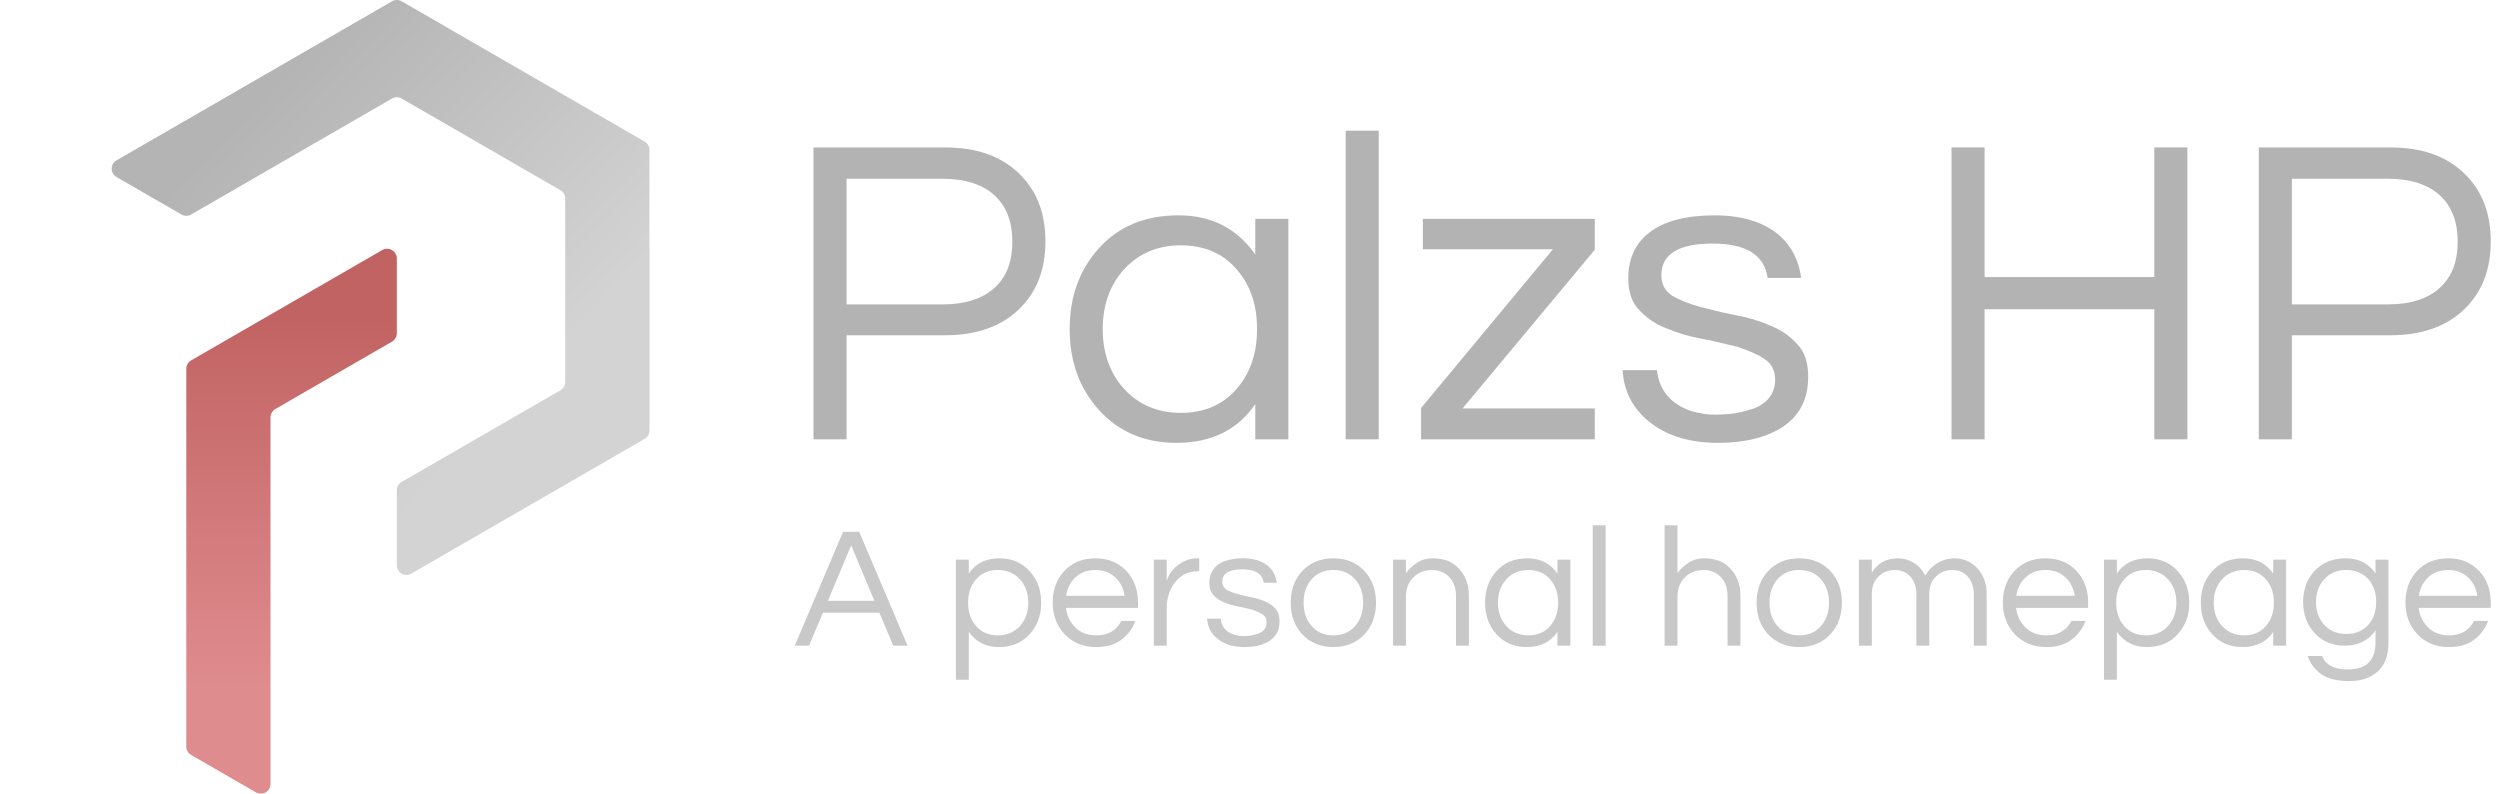
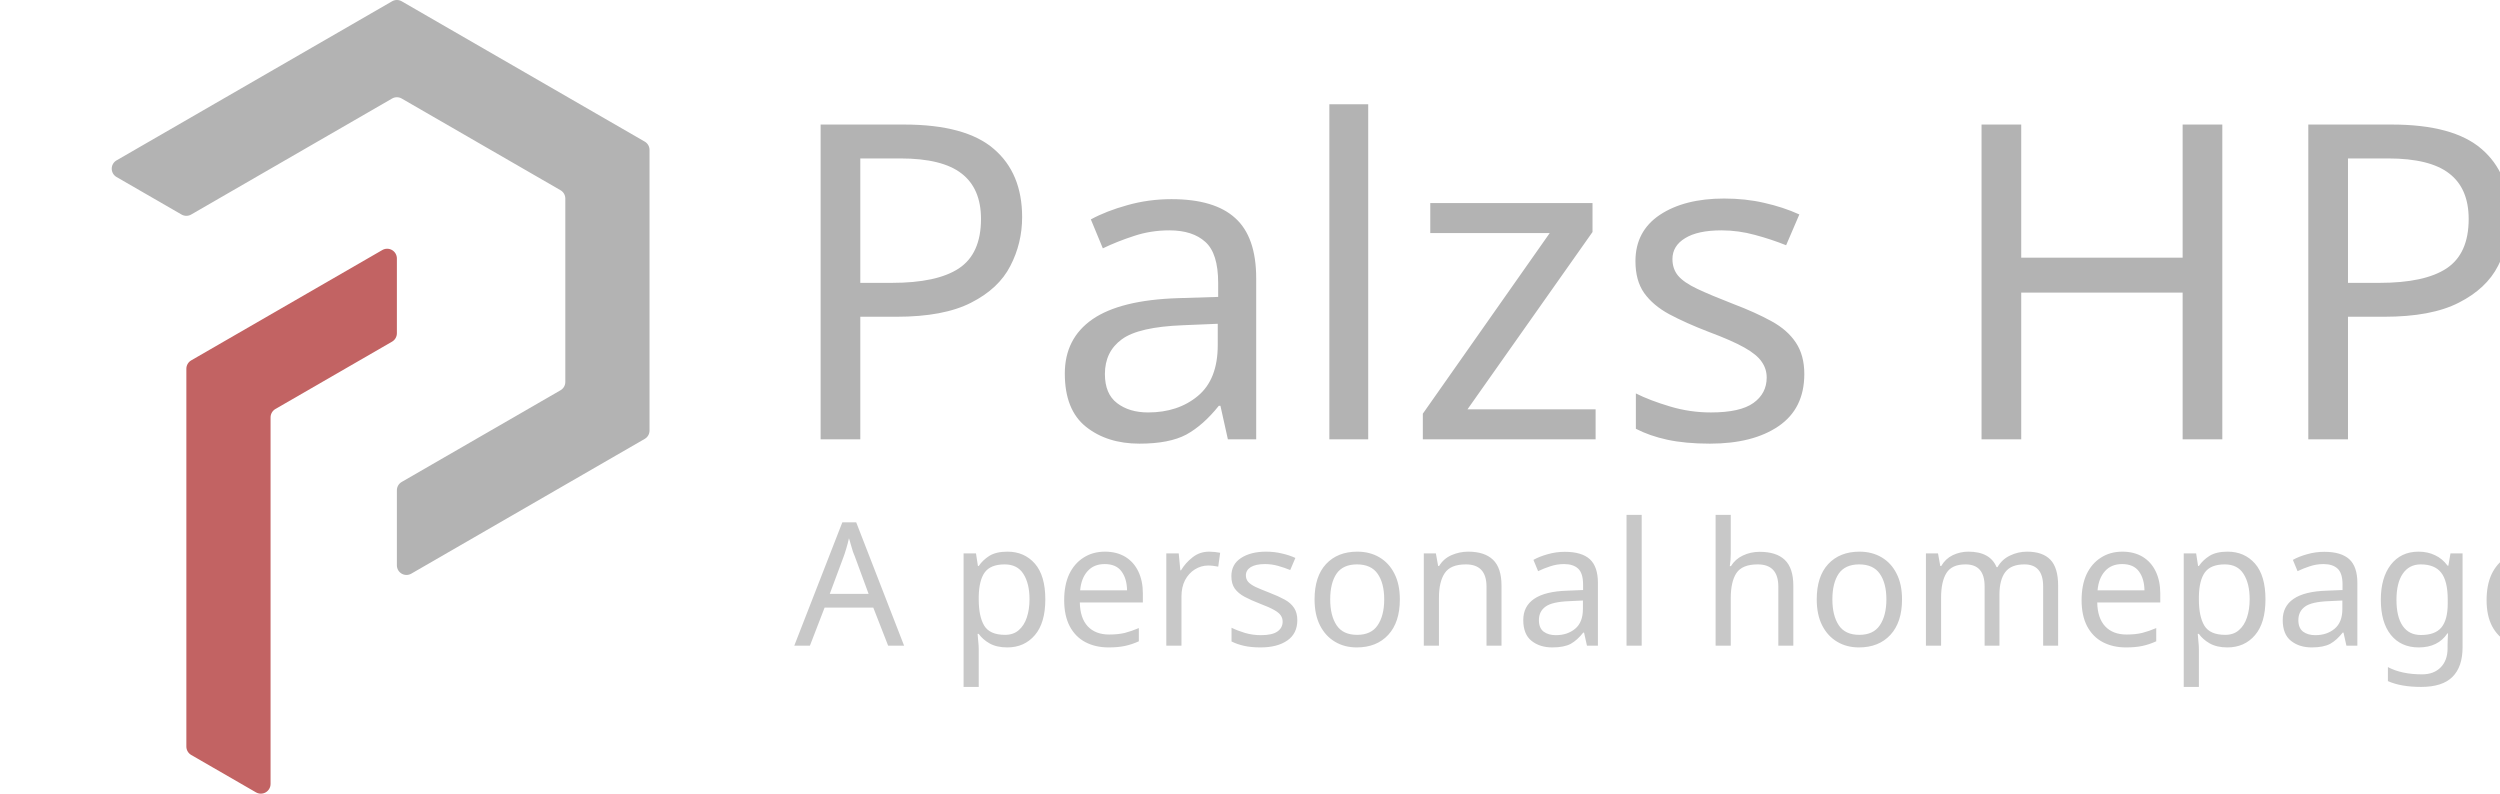
<svg xmlns="http://www.w3.org/2000/svg" width="100%" height="100%" viewBox="0 0 189 60" version="1.1" xml:space="preserve" style="fill-rule:evenodd;clip-rule:evenodd;stroke-linejoin:round;stroke-miterlimit:2;">
-   <g transform="matrix(1,0,0,1,-837.075,-40)">
+   <g transform="matrix(1,0,0,1,-1652.92,-144)">
    <g transform="matrix(1,0,0,1,787.075,0)">
-       <g transform="matrix(0.0622431,0,0,0.0622431,-2.76619,21.509)">
-         <path d="M1312.01,600.78C1315.66,598.67 1320.16,598.67 1323.82,600.78C1327.47,602.89 1329.72,606.789 1329.72,611.008L1329.72,701.842C1329.72,706.062 1327.47,709.961 1323.82,712.071L1182.2,793.835C1178.55,795.944 1176.29,799.844 1176.29,804.063L1176.29,1249.23C1176.29,1253.45 1174.04,1257.35 1170.39,1259.46C1166.73,1261.57 1162.23,1261.57 1158.58,1259.46L1079.91,1214.04C1076.26,1211.93 1074.01,1208.03 1074.01,1203.81L1074.01,745.008C1074.01,740.788 1076.26,736.889 1079.91,734.779L1312.01,600.78Z" style="fill:url(#_Linear1);" />
-       </g>
-       <g transform="matrix(0.0622431,0,0,0.0622431,-2.76619,21.509)">
-         <path d="M989.188,491.884C985.586,493.964 983.366,497.808 983.366,501.968C983.366,506.129 985.586,509.973 989.188,512.053L1068.19,557.662C1071.79,559.742 1076.23,559.742 1079.83,557.662L1323.9,416.747C1327.51,414.667 1331.94,414.667 1335.55,416.747L1528.48,528.135C1532.08,530.215 1534.3,534.059 1534.3,538.219L1534.3,760.993C1534.3,765.154 1532.08,768.998 1528.48,771.078L1335.55,882.465C1331.94,884.545 1329.72,888.39 1329.72,892.55L1329.72,983.768C1329.72,987.928 1331.94,991.772 1335.55,993.852C1339.15,995.933 1343.59,995.933 1347.19,993.852L1630.76,830.133C1634.36,828.053 1636.58,824.209 1636.58,820.049L1636.58,479.164C1636.58,475.004 1634.36,471.16 1630.76,469.079L1335.55,298.637C1331.94,296.557 1327.51,296.557 1323.9,298.637L989.188,491.884Z" style="fill:url(#_Linear2);" />
-       </g>
-       <g transform="matrix(6.21141,0,0,0.946931,-397.376,1.51916)">
-         <rect x="72.025" y="40.637" width="9.66" height="63.363" style="fill:none;" />
-       </g>
-     </g>
-     <g transform="matrix(1,0,0,1,787.075,0)">
-       <g transform="matrix(0.780071,0,0,0.780071,-81.4582,-41.3572)">
-         <g transform="matrix(16.6667,0,0,16.6667,245.493,166.87)">
-           <path d="M0.659,-0L0.576,-0L0.495,-0.192L0.167,-0.192L0.086,-0L0.003,-0L0.284,-0.662L0.378,-0.662L0.659,-0ZM0.466,-0.261L0.331,-0.584L0.196,-0.261L0.466,-0.261Z" style="fill:rgb(200,200,200);fill-rule:nonzero;" />
+       <g transform="matrix(1,0,0,1,815.85,104)">
+         <g transform="matrix(0.0622431,0,0,0.0622431,-2.76619,21.509)">
+           <path d="M1312.01,600.78C1315.66,598.67 1320.16,598.67 1323.82,600.78C1327.47,602.89 1329.72,606.789 1329.72,611.008L1329.72,701.842C1329.72,706.062 1327.47,709.961 1323.82,712.071L1182.2,793.835C1178.55,795.944 1176.29,799.844 1176.29,804.063L1176.29,1249.23C1176.29,1253.45 1174.04,1257.35 1170.39,1259.46C1166.73,1261.57 1162.23,1261.57 1158.58,1259.46L1079.91,1214.04C1076.26,1211.93 1074.01,1208.03 1074.01,1203.81L1074.01,745.008C1074.01,740.788 1076.26,736.889 1079.91,734.779L1312.01,600.78Z" style="fill:rgb(194,99,99);" />
        </g>
-         <g transform="matrix(16.6667,0,0,16.6667,260.076,166.87)">
-           <path d="M0.14,-0.42C0.18,-0.479 0.24,-0.508 0.319,-0.508C0.39,-0.508 0.449,-0.483 0.494,-0.433C0.539,-0.384 0.561,-0.323 0.561,-0.25C0.561,-0.177 0.539,-0.116 0.494,-0.067C0.449,-0.017 0.389,0.008 0.314,0.008C0.239,0.008 0.181,-0.022 0.14,-0.081L0.14,0.198L0.065,0.198L0.065,-0.5L0.14,-0.5L0.14,-0.42ZM0.309,-0.44C0.255,-0.44 0.212,-0.421 0.181,-0.384C0.151,-0.349 0.136,-0.305 0.136,-0.25C0.136,-0.195 0.151,-0.151 0.181,-0.116C0.212,-0.079 0.255,-0.06 0.309,-0.06C0.362,-0.06 0.406,-0.079 0.439,-0.116C0.47,-0.151 0.486,-0.196 0.486,-0.25C0.486,-0.304 0.47,-0.349 0.439,-0.384C0.406,-0.421 0.362,-0.44 0.309,-0.44Z" style="fill:rgb(200,200,200);fill-rule:nonzero;" />
+         <g transform="matrix(0.0622431,0,0,0.0622431,-2.76619,21.509)">
+           <path d="M989.188,491.884C985.586,493.964 983.366,497.808 983.366,501.968C983.366,506.129 985.586,509.973 989.188,512.053L1068.19,557.662C1071.79,559.742 1076.23,559.742 1079.83,557.662L1323.9,416.747C1327.51,414.667 1331.94,414.667 1335.55,416.747L1528.48,528.135C1532.08,530.215 1534.3,534.059 1534.3,538.219L1534.3,760.993C1534.3,765.154 1532.08,768.998 1528.48,771.078L1335.55,882.465C1331.94,884.545 1329.72,888.39 1329.72,892.55L1329.72,983.768C1329.72,987.928 1331.94,991.772 1335.55,993.852C1339.15,995.933 1343.59,995.933 1347.19,993.852L1630.76,830.133C1634.36,828.053 1636.58,824.209 1636.58,820.049L1636.58,479.164C1636.58,475.004 1634.36,471.16 1630.76,469.079L1335.55,298.637C1331.94,296.557 1327.51,296.557 1323.9,298.637L989.188,491.884Z" style="fill:rgb(179,179,179);" />
        </g>
-         <g transform="matrix(16.6667,0,0,16.6667,269.976,166.87)">
-           <path d="M0.288,-0.06C0.356,-0.06 0.404,-0.088 0.433,-0.144L0.515,-0.144C0.498,-0.099 0.47,-0.062 0.432,-0.034C0.395,-0.006 0.347,0.008 0.287,0.008C0.212,0.008 0.15,-0.017 0.103,-0.067C0.057,-0.116 0.034,-0.177 0.034,-0.25C0.034,-0.324 0.056,-0.385 0.1,-0.433C0.147,-0.483 0.207,-0.508 0.282,-0.508C0.357,-0.508 0.417,-0.483 0.464,-0.433C0.508,-0.385 0.53,-0.324 0.53,-0.25L0.53,-0.22L0.111,-0.22C0.116,-0.175 0.134,-0.137 0.166,-0.106C0.197,-0.075 0.238,-0.06 0.288,-0.06ZM0.398,-0.397C0.367,-0.426 0.329,-0.44 0.282,-0.44C0.235,-0.44 0.197,-0.426 0.166,-0.397C0.137,-0.37 0.119,-0.335 0.112,-0.29L0.452,-0.29C0.445,-0.335 0.427,-0.37 0.398,-0.397Z" style="fill:rgb(200,200,200);fill-rule:nonzero;" />
-         </g>
-         <g transform="matrix(16.6667,0,0,16.6667,279.259,166.87)">
-           <path d="M0.329,-0.508L0.329,-0.433L0.32,-0.433C0.266,-0.433 0.222,-0.411 0.188,-0.368C0.156,-0.327 0.14,-0.277 0.14,-0.22L0.14,-0L0.065,-0L0.065,-0.5L0.14,-0.5L0.14,-0.377C0.156,-0.428 0.191,-0.467 0.244,-0.492C0.265,-0.503 0.292,-0.508 0.324,-0.508L0.329,-0.508Z" style="fill:rgb(200,200,200);fill-rule:nonzero;" />
-         </g>
-         <g transform="matrix(16.6667,0,0,16.6667,285.009,166.87)">
-           <path d="M0.359,-0.366C0.352,-0.418 0.31,-0.444 0.234,-0.444C0.157,-0.444 0.118,-0.42 0.118,-0.372C0.118,-0.352 0.126,-0.337 0.142,-0.326C0.159,-0.316 0.179,-0.308 0.204,-0.301C0.223,-0.296 0.249,-0.289 0.284,-0.282C0.313,-0.277 0.34,-0.269 0.365,-0.258C0.39,-0.248 0.41,-0.234 0.426,-0.216C0.443,-0.199 0.451,-0.174 0.451,-0.142C0.451,-0.093 0.433,-0.056 0.396,-0.03C0.359,-0.005 0.309,0.008 0.247,0.008C0.18,0.008 0.127,-0.009 0.088,-0.042C0.053,-0.071 0.033,-0.109 0.03,-0.157L0.108,-0.157C0.113,-0.111 0.139,-0.08 0.186,-0.064C0.204,-0.059 0.221,-0.056 0.238,-0.056C0.254,-0.056 0.27,-0.057 0.285,-0.059C0.298,-0.061 0.312,-0.065 0.328,-0.07C0.36,-0.083 0.376,-0.105 0.376,-0.135C0.376,-0.156 0.368,-0.172 0.352,-0.182C0.338,-0.192 0.317,-0.201 0.29,-0.21C0.249,-0.22 0.222,-0.226 0.21,-0.228C0.182,-0.233 0.155,-0.241 0.129,-0.252C0.105,-0.261 0.085,-0.275 0.068,-0.293C0.051,-0.31 0.043,-0.334 0.043,-0.365C0.043,-0.41 0.059,-0.445 0.092,-0.47C0.125,-0.495 0.174,-0.508 0.239,-0.508C0.3,-0.508 0.349,-0.493 0.384,-0.464C0.413,-0.439 0.43,-0.406 0.435,-0.366L0.359,-0.366Z" style="fill:rgb(200,200,200);fill-rule:nonzero;" />
-         </g>
-         <g transform="matrix(16.6667,0,0,16.6667,293.043,166.87)">
-           <path d="M0.1,-0.433C0.147,-0.483 0.207,-0.508 0.282,-0.508C0.357,-0.508 0.417,-0.483 0.464,-0.433C0.508,-0.385 0.53,-0.324 0.53,-0.25C0.53,-0.176 0.508,-0.115 0.464,-0.067C0.417,-0.017 0.357,0.008 0.282,0.008C0.207,0.008 0.147,-0.017 0.1,-0.067C0.056,-0.115 0.034,-0.176 0.034,-0.25C0.034,-0.324 0.056,-0.385 0.1,-0.433ZM0.154,-0.116C0.185,-0.079 0.228,-0.06 0.282,-0.06C0.336,-0.06 0.379,-0.079 0.41,-0.116C0.44,-0.151 0.455,-0.196 0.455,-0.25C0.455,-0.305 0.44,-0.349 0.41,-0.384C0.379,-0.421 0.336,-0.44 0.282,-0.44C0.228,-0.44 0.185,-0.421 0.154,-0.384C0.124,-0.349 0.109,-0.305 0.109,-0.25C0.109,-0.195 0.124,-0.151 0.154,-0.116Z" style="fill:rgb(200,200,200);fill-rule:nonzero;" />
-         </g>
-         <g transform="matrix(16.6667,0,0,16.6667,302.443,166.87)">
-           <path d="M0.14,-0.5L0.14,-0.422C0.157,-0.445 0.179,-0.466 0.206,-0.483C0.231,-0.5 0.261,-0.508 0.295,-0.508C0.328,-0.508 0.356,-0.503 0.381,-0.494C0.405,-0.485 0.426,-0.471 0.444,-0.452C0.485,-0.411 0.506,-0.357 0.506,-0.291L0.506,-0L0.431,-0L0.431,-0.289C0.431,-0.335 0.418,-0.372 0.392,-0.399C0.366,-0.426 0.332,-0.44 0.291,-0.44C0.249,-0.44 0.213,-0.426 0.184,-0.398C0.155,-0.369 0.14,-0.332 0.14,-0.288L0.14,-0L0.065,-0L0.065,-0.5L0.14,-0.5Z" style="fill:rgb(200,200,200);fill-rule:nonzero;" />
-         </g>
-         <g transform="matrix(16.6667,0,0,16.6667,311.876,166.87)">
-           <path d="M0.455,-0.08C0.415,-0.021 0.355,0.008 0.276,0.008C0.204,0.008 0.145,-0.017 0.1,-0.067C0.056,-0.116 0.034,-0.177 0.034,-0.25C0.034,-0.323 0.056,-0.384 0.1,-0.433C0.145,-0.483 0.205,-0.508 0.281,-0.508C0.356,-0.508 0.414,-0.478 0.455,-0.419L0.455,-0.5L0.53,-0.5L0.53,-0L0.455,-0L0.455,-0.08ZM0.286,-0.06C0.34,-0.06 0.383,-0.079 0.414,-0.116C0.444,-0.151 0.459,-0.196 0.459,-0.25C0.459,-0.305 0.444,-0.349 0.414,-0.384C0.383,-0.421 0.34,-0.44 0.286,-0.44C0.233,-0.44 0.189,-0.421 0.156,-0.384C0.125,-0.349 0.109,-0.304 0.109,-0.25C0.109,-0.196 0.125,-0.151 0.156,-0.116C0.189,-0.079 0.233,-0.06 0.286,-0.06Z" style="fill:rgb(200,200,200);fill-rule:nonzero;" />
-         </g>
-         <g transform="matrix(16.6667,0,0,16.6667,321.793,166.87)">
-           <rect x="0.065" y="-0.7" width="0.075" height="0.7" style="fill:rgb(200,200,200);fill-rule:nonzero;" />
-         </g>
-         <g transform="matrix(16.6667,0,0,16.6667,328.759,166.87)">
-           <path d="M0.14,-0.7L0.14,-0.422C0.157,-0.445 0.179,-0.466 0.206,-0.483C0.231,-0.5 0.261,-0.508 0.295,-0.508C0.328,-0.508 0.356,-0.503 0.381,-0.494C0.405,-0.485 0.426,-0.471 0.444,-0.452C0.485,-0.411 0.506,-0.357 0.506,-0.291L0.506,-0L0.431,-0L0.431,-0.289C0.431,-0.335 0.418,-0.372 0.392,-0.399C0.366,-0.426 0.332,-0.44 0.291,-0.44C0.249,-0.44 0.213,-0.426 0.184,-0.398C0.155,-0.369 0.14,-0.332 0.14,-0.288L0.14,-0L0.065,-0L0.065,-0.7L0.14,-0.7Z" style="fill:rgb(200,200,200);fill-rule:nonzero;" />
-         </g>
-         <g transform="matrix(16.6667,0,0,16.6667,338.193,166.87)">
-           <path d="M0.1,-0.433C0.147,-0.483 0.207,-0.508 0.282,-0.508C0.357,-0.508 0.417,-0.483 0.464,-0.433C0.508,-0.385 0.53,-0.324 0.53,-0.25C0.53,-0.176 0.508,-0.115 0.464,-0.067C0.417,-0.017 0.357,0.008 0.282,0.008C0.207,0.008 0.147,-0.017 0.1,-0.067C0.056,-0.115 0.034,-0.176 0.034,-0.25C0.034,-0.324 0.056,-0.385 0.1,-0.433ZM0.154,-0.116C0.185,-0.079 0.228,-0.06 0.282,-0.06C0.336,-0.06 0.379,-0.079 0.41,-0.116C0.44,-0.151 0.455,-0.196 0.455,-0.25C0.455,-0.305 0.44,-0.349 0.41,-0.384C0.379,-0.421 0.336,-0.44 0.282,-0.44C0.228,-0.44 0.185,-0.421 0.154,-0.384C0.124,-0.349 0.109,-0.305 0.109,-0.25C0.109,-0.195 0.124,-0.151 0.154,-0.116Z" style="fill:rgb(200,200,200);fill-rule:nonzero;" />
-         </g>
-         <g transform="matrix(16.6667,0,0,16.6667,347.593,166.87)">
-           <path d="M0.14,-0.424C0.173,-0.48 0.224,-0.508 0.292,-0.508C0.325,-0.508 0.355,-0.499 0.384,-0.482C0.413,-0.464 0.435,-0.439 0.451,-0.407C0.474,-0.449 0.51,-0.479 0.557,-0.497C0.577,-0.504 0.599,-0.508 0.622,-0.508C0.646,-0.508 0.669,-0.503 0.692,-0.494C0.715,-0.484 0.735,-0.47 0.752,-0.452C0.789,-0.411 0.808,-0.361 0.808,-0.302L0.808,-0L0.733,-0L0.733,-0.3C0.733,-0.341 0.721,-0.375 0.698,-0.402C0.675,-0.427 0.645,-0.44 0.609,-0.44C0.57,-0.44 0.539,-0.428 0.514,-0.403C0.487,-0.378 0.474,-0.344 0.474,-0.299L0.474,-0L0.399,-0L0.399,-0.3C0.399,-0.341 0.387,-0.375 0.364,-0.402C0.341,-0.427 0.311,-0.44 0.275,-0.44C0.236,-0.44 0.205,-0.428 0.18,-0.403C0.153,-0.378 0.14,-0.344 0.14,-0.299L0.14,-0L0.065,-0L0.065,-0.5L0.14,-0.5L0.14,-0.424Z" style="fill:rgb(200,200,200);fill-rule:nonzero;" />
-         </g>
-         <g transform="matrix(16.6667,0,0,16.6667,362.059,166.87)">
-           <path d="M0.288,-0.06C0.356,-0.06 0.404,-0.088 0.433,-0.144L0.515,-0.144C0.498,-0.099 0.47,-0.062 0.432,-0.034C0.395,-0.006 0.347,0.008 0.287,0.008C0.212,0.008 0.15,-0.017 0.103,-0.067C0.057,-0.116 0.034,-0.177 0.034,-0.25C0.034,-0.324 0.056,-0.385 0.1,-0.433C0.147,-0.483 0.207,-0.508 0.282,-0.508C0.357,-0.508 0.417,-0.483 0.464,-0.433C0.508,-0.385 0.53,-0.324 0.53,-0.25L0.53,-0.22L0.111,-0.22C0.116,-0.175 0.134,-0.137 0.166,-0.106C0.197,-0.075 0.238,-0.06 0.288,-0.06ZM0.398,-0.397C0.367,-0.426 0.329,-0.44 0.282,-0.44C0.235,-0.44 0.197,-0.426 0.166,-0.397C0.137,-0.37 0.119,-0.335 0.112,-0.29L0.452,-0.29C0.445,-0.335 0.427,-0.37 0.398,-0.397Z" style="fill:rgb(200,200,200);fill-rule:nonzero;" />
-         </g>
-         <g transform="matrix(16.6667,0,0,16.6667,371.343,166.87)">
-           <path d="M0.14,-0.42C0.18,-0.479 0.24,-0.508 0.319,-0.508C0.39,-0.508 0.449,-0.483 0.494,-0.433C0.539,-0.384 0.561,-0.323 0.561,-0.25C0.561,-0.177 0.539,-0.116 0.494,-0.067C0.449,-0.017 0.389,0.008 0.314,0.008C0.239,0.008 0.181,-0.022 0.14,-0.081L0.14,0.198L0.065,0.198L0.065,-0.5L0.14,-0.5L0.14,-0.42ZM0.309,-0.44C0.255,-0.44 0.212,-0.421 0.181,-0.384C0.151,-0.349 0.136,-0.305 0.136,-0.25C0.136,-0.195 0.151,-0.151 0.181,-0.116C0.212,-0.079 0.255,-0.06 0.309,-0.06C0.362,-0.06 0.406,-0.079 0.439,-0.116C0.47,-0.151 0.486,-0.196 0.486,-0.25C0.486,-0.304 0.47,-0.349 0.439,-0.384C0.406,-0.421 0.362,-0.44 0.309,-0.44Z" style="fill:rgb(200,200,200);fill-rule:nonzero;" />
-         </g>
-         <g transform="matrix(16.6667,0,0,16.6667,381.243,166.87)">
-           <path d="M0.455,-0.08C0.415,-0.021 0.355,0.008 0.276,0.008C0.204,0.008 0.145,-0.017 0.1,-0.067C0.056,-0.116 0.034,-0.177 0.034,-0.25C0.034,-0.323 0.056,-0.384 0.1,-0.433C0.145,-0.483 0.205,-0.508 0.281,-0.508C0.356,-0.508 0.414,-0.478 0.455,-0.419L0.455,-0.5L0.53,-0.5L0.53,-0L0.455,-0L0.455,-0.08ZM0.286,-0.06C0.34,-0.06 0.383,-0.079 0.414,-0.116C0.444,-0.151 0.459,-0.196 0.459,-0.25C0.459,-0.305 0.444,-0.349 0.414,-0.384C0.383,-0.421 0.34,-0.44 0.286,-0.44C0.233,-0.44 0.189,-0.421 0.156,-0.384C0.125,-0.349 0.109,-0.304 0.109,-0.25C0.109,-0.196 0.125,-0.151 0.156,-0.116C0.189,-0.079 0.233,-0.06 0.286,-0.06Z" style="fill:rgb(200,200,200);fill-rule:nonzero;" />
-         </g>
-         <g transform="matrix(16.6667,0,0,16.6667,391.159,166.87)">
-           <path d="M0.455,-0.42L0.455,-0.5L0.53,-0.5L0.53,-0.015C0.53,0.058 0.509,0.113 0.468,0.15C0.427,0.187 0.372,0.206 0.303,0.206C0.233,0.206 0.179,0.193 0.14,0.166C0.101,0.138 0.075,0.103 0.061,0.06L0.144,0.06C0.165,0.112 0.214,0.138 0.29,0.138C0.348,0.138 0.39,0.125 0.416,0.098C0.442,0.071 0.455,0.032 0.455,-0.02L0.455,-0.089C0.414,-0.03 0.354,-0 0.276,-0C0.204,-0 0.145,-0.025 0.1,-0.074C0.056,-0.122 0.034,-0.182 0.034,-0.254C0.034,-0.326 0.056,-0.386 0.1,-0.434C0.145,-0.483 0.206,-0.508 0.282,-0.508C0.357,-0.508 0.415,-0.479 0.455,-0.42ZM0.286,-0.068C0.313,-0.068 0.337,-0.073 0.359,-0.082C0.382,-0.093 0.4,-0.106 0.414,-0.122C0.444,-0.157 0.459,-0.201 0.459,-0.254C0.459,-0.307 0.444,-0.351 0.414,-0.386C0.381,-0.422 0.338,-0.44 0.286,-0.44C0.233,-0.44 0.189,-0.422 0.156,-0.386C0.125,-0.351 0.109,-0.307 0.109,-0.254C0.109,-0.201 0.125,-0.157 0.156,-0.122C0.189,-0.086 0.232,-0.068 0.286,-0.068Z" style="fill:rgb(200,200,200);fill-rule:nonzero;" />
-         </g>
-         <g transform="matrix(16.6667,0,0,16.6667,401.076,166.87)">
-           <path d="M0.288,-0.06C0.356,-0.06 0.404,-0.088 0.433,-0.144L0.515,-0.144C0.498,-0.099 0.47,-0.062 0.432,-0.034C0.395,-0.006 0.347,0.008 0.287,0.008C0.212,0.008 0.15,-0.017 0.103,-0.067C0.057,-0.116 0.034,-0.177 0.034,-0.25C0.034,-0.324 0.056,-0.385 0.1,-0.433C0.147,-0.483 0.207,-0.508 0.282,-0.508C0.357,-0.508 0.417,-0.483 0.464,-0.433C0.508,-0.385 0.53,-0.324 0.53,-0.25L0.53,-0.22L0.111,-0.22C0.116,-0.175 0.134,-0.137 0.166,-0.106C0.197,-0.075 0.238,-0.06 0.288,-0.06ZM0.398,-0.397C0.367,-0.426 0.329,-0.44 0.282,-0.44C0.235,-0.44 0.197,-0.426 0.166,-0.397C0.137,-0.37 0.119,-0.335 0.112,-0.29L0.452,-0.29C0.445,-0.335 0.427,-0.37 0.398,-0.397Z" style="fill:rgb(200,200,200);fill-rule:nonzero;" />
+         <g transform="matrix(6.21141,0,0,0.946931,-397.376,1.51916)">
+           <rect x="72.025" y="40.637" width="9.66" height="63.363" style="fill:none;" />
        </g>
      </g>
    </g>
    <g transform="matrix(1,0,0,1,787.075,0)">
-       <g transform="matrix(1,0,0,1,-136.693,-75.491)">
-         <g transform="matrix(33.3333,0,0,33.3333,245.493,148.704)">
-           <path d="M0.156,-0L0.081,-0L0.081,-0.662L0.379,-0.662C0.45,-0.662 0.505,-0.643 0.546,-0.604C0.587,-0.565 0.607,-0.514 0.607,-0.449C0.607,-0.384 0.587,-0.333 0.546,-0.294C0.505,-0.255 0.449,-0.236 0.379,-0.236L0.156,-0.236L0.156,-0ZM0.156,-0.591L0.156,-0.306L0.374,-0.306C0.425,-0.306 0.465,-0.319 0.492,-0.344C0.519,-0.369 0.532,-0.403 0.532,-0.448C0.532,-0.493 0.519,-0.528 0.492,-0.553C0.465,-0.578 0.425,-0.591 0.374,-0.591L0.156,-0.591Z" style="fill:rgb(179,179,179);fill-rule:nonzero;" />
-         </g>
-         <g transform="matrix(33.3333,0,0,33.3333,266.426,148.704)">
-           <path d="M0.455,-0.08C0.415,-0.021 0.355,0.008 0.276,0.008C0.204,0.008 0.145,-0.017 0.1,-0.067C0.056,-0.116 0.034,-0.177 0.034,-0.25C0.034,-0.323 0.056,-0.384 0.1,-0.433C0.145,-0.483 0.205,-0.508 0.281,-0.508C0.356,-0.508 0.414,-0.478 0.455,-0.419L0.455,-0.5L0.53,-0.5L0.53,-0L0.455,-0L0.455,-0.08ZM0.286,-0.06C0.34,-0.06 0.383,-0.079 0.414,-0.116C0.444,-0.151 0.459,-0.196 0.459,-0.25C0.459,-0.305 0.444,-0.349 0.414,-0.384C0.383,-0.421 0.34,-0.44 0.286,-0.44C0.233,-0.44 0.189,-0.421 0.156,-0.384C0.125,-0.349 0.109,-0.304 0.109,-0.25C0.109,-0.196 0.125,-0.151 0.156,-0.116C0.189,-0.079 0.233,-0.06 0.286,-0.06Z" style="fill:rgb(179,179,179);fill-rule:nonzero;" />
-         </g>
-         <g transform="matrix(33.3333,0,0,33.3333,286.259,148.704)">
-           <rect x="0.065" y="-0.7" width="0.075" height="0.7" style="fill:rgb(179,179,179);fill-rule:nonzero;" />
-         </g>
-         <g transform="matrix(33.3333,0,0,33.3333,293.093,148.704)">
-           <path d="M0.125,-0.07L0.425,-0.07L0.425,-0L0.031,-0L0.031,-0.071L0.33,-0.431L0.035,-0.431L0.035,-0.5L0.425,-0.5L0.425,-0.43L0.125,-0.07Z" style="fill:rgb(179,179,179);fill-rule:nonzero;" />
-         </g>
-         <g transform="matrix(33.3333,0,0,33.3333,308.359,148.704)">
-           <path d="M0.359,-0.366C0.352,-0.418 0.31,-0.444 0.234,-0.444C0.157,-0.444 0.118,-0.42 0.118,-0.372C0.118,-0.352 0.126,-0.337 0.142,-0.326C0.159,-0.316 0.179,-0.308 0.204,-0.301C0.223,-0.296 0.249,-0.289 0.284,-0.282C0.313,-0.277 0.34,-0.269 0.365,-0.258C0.39,-0.248 0.41,-0.234 0.426,-0.216C0.443,-0.199 0.451,-0.174 0.451,-0.142C0.451,-0.093 0.433,-0.056 0.396,-0.03C0.359,-0.005 0.309,0.008 0.247,0.008C0.18,0.008 0.127,-0.009 0.088,-0.042C0.053,-0.071 0.033,-0.109 0.03,-0.157L0.108,-0.157C0.113,-0.111 0.139,-0.08 0.186,-0.064C0.204,-0.059 0.221,-0.056 0.238,-0.056C0.254,-0.056 0.27,-0.057 0.285,-0.059C0.298,-0.061 0.312,-0.065 0.328,-0.07C0.36,-0.083 0.376,-0.105 0.376,-0.135C0.376,-0.156 0.368,-0.172 0.352,-0.182C0.338,-0.192 0.317,-0.201 0.29,-0.21C0.249,-0.22 0.222,-0.226 0.21,-0.228C0.182,-0.233 0.155,-0.241 0.129,-0.252C0.105,-0.261 0.085,-0.275 0.068,-0.293C0.051,-0.31 0.043,-0.334 0.043,-0.365C0.043,-0.41 0.059,-0.445 0.092,-0.47C0.125,-0.495 0.174,-0.508 0.239,-0.508C0.3,-0.508 0.349,-0.493 0.384,-0.464C0.413,-0.439 0.43,-0.406 0.435,-0.366L0.359,-0.366Z" style="fill:rgb(179,179,179);fill-rule:nonzero;" />
-         </g>
-         <g transform="matrix(33.3333,0,0,33.3333,331.526,148.704)">
-           <path d="M0.616,-0.662L0.616,-0L0.541,-0L0.541,-0.295L0.156,-0.295L0.156,-0L0.081,-0L0.081,-0.662L0.156,-0.662L0.156,-0.368L0.541,-0.368L0.541,-0.662L0.616,-0.662Z" style="fill:rgb(179,179,179);fill-rule:nonzero;" />
-         </g>
-         <g transform="matrix(33.3333,0,0,33.3333,354.759,148.704)">
-           <path d="M0.156,-0L0.081,-0L0.081,-0.662L0.379,-0.662C0.45,-0.662 0.505,-0.643 0.546,-0.604C0.587,-0.565 0.607,-0.514 0.607,-0.449C0.607,-0.384 0.587,-0.333 0.546,-0.294C0.505,-0.255 0.449,-0.236 0.379,-0.236L0.156,-0.236L0.156,-0ZM0.156,-0.591L0.156,-0.306L0.374,-0.306C0.425,-0.306 0.465,-0.319 0.492,-0.344C0.519,-0.369 0.532,-0.403 0.532,-0.448C0.532,-0.493 0.519,-0.528 0.492,-0.553C0.465,-0.578 0.425,-0.591 0.374,-0.591L0.156,-0.591Z" style="fill:rgb(179,179,179);fill-rule:nonzero;" />
-         </g>
+       <g transform="matrix(0.780071,0,0,0.780071,734.392,62.6428)">
+         <g transform="matrix(16.6667,0,0,16.6667,410.359,166.87)">
+                 </g>
+         <text x="245.493px" y="166.87px" style="font-family:'Questrial-Regular', 'Questrial';font-size:16.667px;fill:rgb(200,200,200);">A personal homepage</text>
+       </g>
+     </g>
+     <g transform="matrix(1,0,0,1,787.075,0)">
+       <g transform="matrix(1,0,0,1,679.157,28.509)">
+         <text x="245.493px" y="148.704px" style="font-family:'Questrial-Regular', 'Questrial';font-size:33.333px;fill:rgb(179,179,179);">Palzs HP</text>
      </g>
    </g>
  </g>
-   <defs>
-     <linearGradient id="_Linear1" x1="0" y1="0" x2="1" y2="0" gradientUnits="userSpaceOnUse" gradientTransform="matrix(2.75453e-14,449.849,-449.849,2.75453e-14,1153,682.662)">
-       <stop offset="0" style="stop-color:rgb(194,99,99);stop-opacity:1" />
-       <stop offset="1" style="stop-color:rgb(223,140,143);stop-opacity:1" />
-     </linearGradient>
-     <linearGradient id="_Linear2" x1="0" y1="0" x2="1" y2="0" gradientUnits="userSpaceOnUse" gradientTransform="matrix(345.42,329.354,-329.354,345.42,1136.93,441.671)">
-       <stop offset="0" style="stop-color:rgb(180,180,180);stop-opacity:1" />
-       <stop offset="1" style="stop-color:rgb(211,211,211);stop-opacity:1" />
-     </linearGradient>
-   </defs>
</svg>
